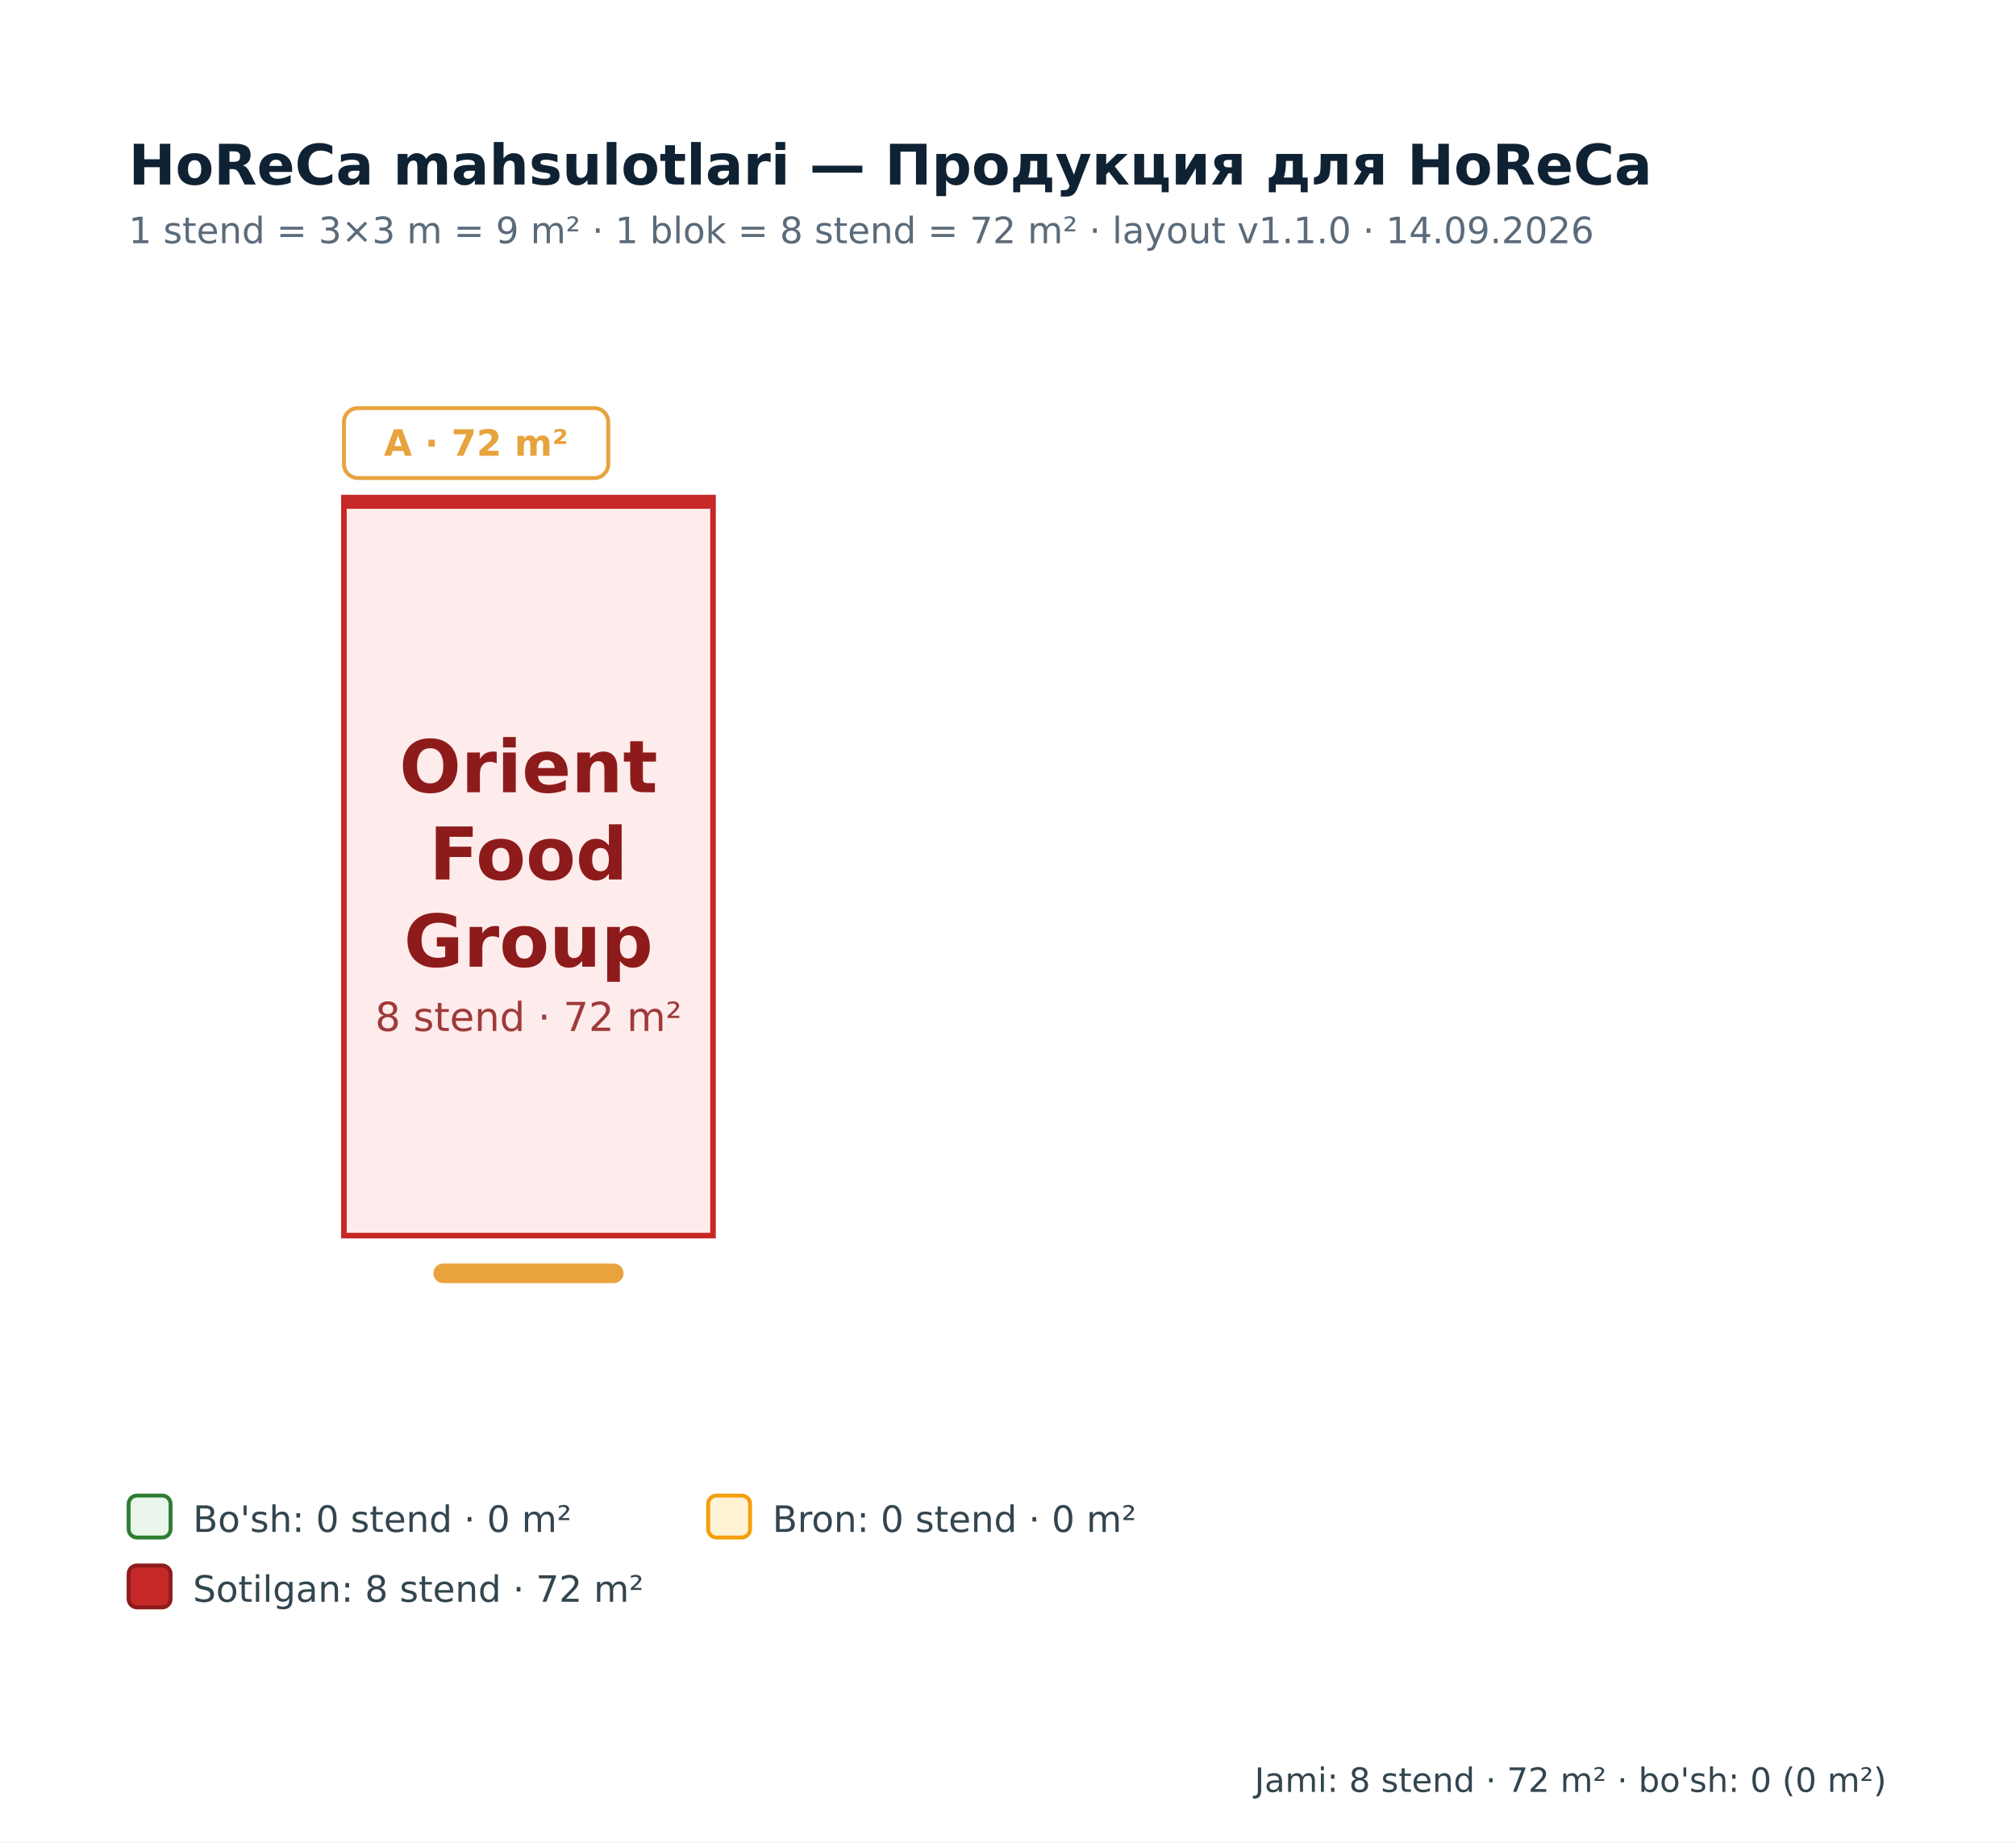
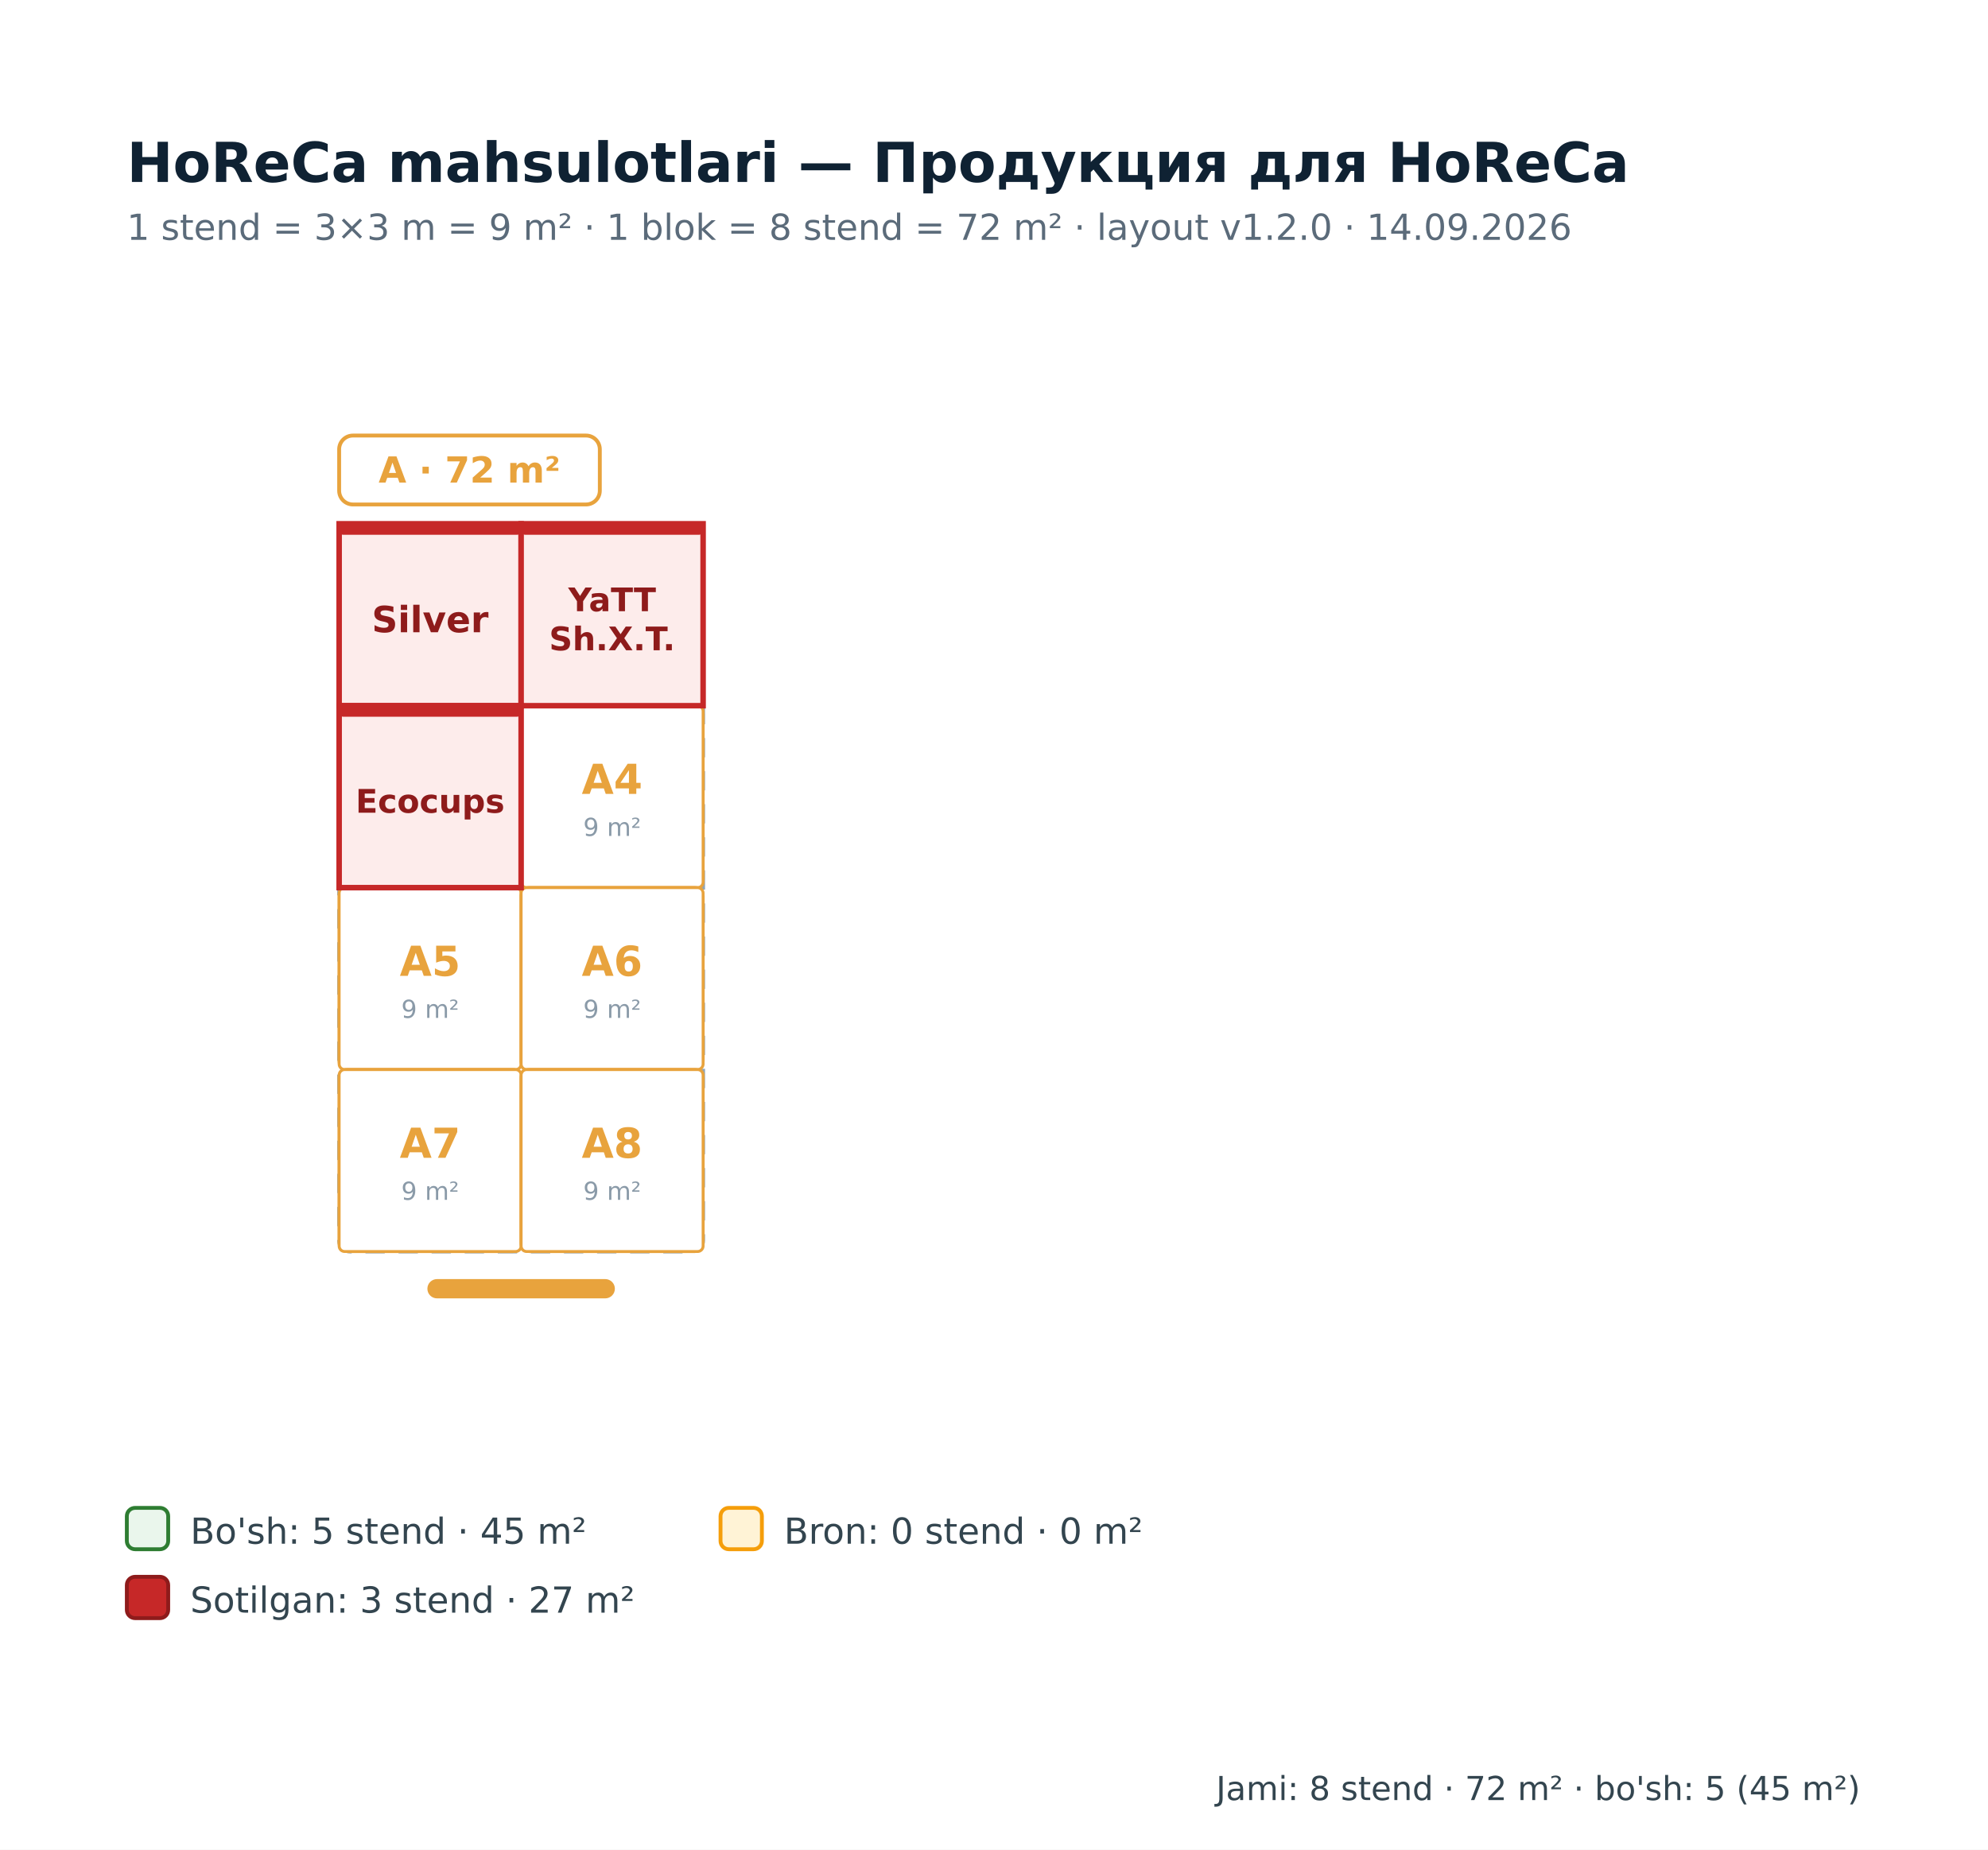
- <svg xmlns="http://www.w3.org/2000/svg" width="721" height="659" viewBox="0 0 721 659" font-family="DejaVu Sans, Helvetica, Arial, sans-serif">
-   <rect width="721" height="659" fill="#ffffff" />
+ <svg xmlns="http://www.w3.org/2000/svg" width="721" height="671" viewBox="0 0 721 671" font-family="DejaVu Sans, Helvetica, Arial, sans-serif">
+   <rect width="721" height="671" fill="#ffffff" />
  <text x="46" y="66" font-size="20" font-weight="bold" fill="#0f2233">HoReCa mahsulotlari — Продукция для HoReCa</text>
-   <text x="46" y="87" font-size="13" fill="#5b6b7a">1 stend = 3×3 m = 9 m² · 1 blok = 8 stend = 72 m² · layout v1.1.0 · 14.09.2026</text>
-   <rect x="123.00" y="178.00" width="132.00" height="264.00" fill="none" stroke="#90a4b5" stroke-width="1.4" stroke-dasharray="7 5" rx="4" />
-   <rect x="123.00" y="146.00" width="94.54" height="25" rx="5" fill="#ffffff" stroke="#E8A33D" stroke-width="1.4" />
-   <text x="170.27" y="163.05" font-size="13" font-weight="bold" fill="#E8A33D" text-anchor="middle">A · 72 m²</text>
-   <rect x="155.00" y="452.00" width="68" height="7" rx="3.5" fill="#E8A33D" />
-   <path d="M123 178L189 178L255 178L255 244L255 310L255 376L255 442L189 442L123 442L123 376L123 310L123 244Z" fill="#fdeceb" stroke="#c62828" stroke-width="2" />
-   <rect x="123.00" y="178.00" width="132.00" height="4" rx="1.5" fill="#c62828" />
-   <text x="189.00" y="283.41" font-size="26.00" font-weight="bold" fill="#8e1b1b" text-anchor="middle">Orient</text>
-   <text x="189.00" y="314.61" font-size="26.00" font-weight="bold" fill="#8e1b1b" text-anchor="middle">Food</text>
-   <text x="189.00" y="345.81" font-size="26.00" font-weight="bold" fill="#8e1b1b" text-anchor="middle">Group</text>
-   <text x="189.00" y="368.80" font-size="14.30" fill="#8e1b1b" text-anchor="middle" opacity="0.85">8 stend · 72 m²</text>
-   <rect x="46.00" y="535.00" width="15" height="15" rx="3" fill="#eaf6ec" stroke="#2e7d32" stroke-width="1.4" />
-   <text x="69.00" y="548.00" font-size="13" fill="#33454f">Bo'sh: 0 stend · 0 m²</text>
-   <rect x="253.26" y="535.00" width="15" height="15" rx="3" fill="#fff3d6" stroke="#f59e0b" stroke-width="1.4" />
-   <text x="276.26" y="548.00" font-size="13" fill="#33454f">Bron: 0 stend · 0 m²</text>
-   <rect x="46.00" y="560.00" width="15" height="15" rx="3" fill="#c62828" stroke="#8e1b1b" stroke-width="1.4" />
-   <text x="69.00" y="573.00" font-size="13" fill="#33454f">Sotilgan: 8 stend · 72 m²</text>
-   <text x="674.68" y="641" font-size="12" fill="#33454f" text-anchor="end">Jami: 8 stend · 72 m² · bo'sh: 0 (0 m²)</text>
+   <text x="46" y="87" font-size="13" fill="#5b6b7a">1 stend = 3×3 m = 9 m² · 1 blok = 8 stend = 72 m² · layout v1.2.0 · 14.09.2026</text>
+   <rect x="123.00" y="190.00" width="132.00" height="264.00" fill="none" stroke="#90a4b5" stroke-width="1.4" stroke-dasharray="7 5" rx="4" />
+   <rect x="123.00" y="158.00" width="94.54" height="25" rx="5" fill="#ffffff" stroke="#E8A33D" stroke-width="1.4" />
+   <text x="170.27" y="175.05" font-size="13" font-weight="bold" fill="#E8A33D" text-anchor="middle">A · 72 m²</text>
+   <rect x="189.00" y="256.00" width="66.00" height="66.00" rx="3" fill="#eaf6ec" stroke="#E8A33D" stroke-width="1.1" />
+   <rect x="189.00" y="256.00" width="66.00" height="66.00" rx="2" fill="#ffffff" stroke="#E8A33D" stroke-width="1.05" />
+   <text x="222.00" y="288.00" font-size="15.00" font-weight="bold" fill="#E8A33D" text-anchor="middle">A4</text>
+   <text x="222.00" y="303.25" font-size="9.00" fill="#8a9aa8" text-anchor="middle">9 m²</text>
+   <rect x="123.00" y="322.00" width="66.00" height="66.00" rx="3" fill="#eaf6ec" stroke="#E8A33D" stroke-width="1.1" />
+   <rect x="123.00" y="322.00" width="66.00" height="66.00" rx="2" fill="#ffffff" stroke="#E8A33D" stroke-width="1.05" />
+   <text x="156.00" y="354.00" font-size="15.00" font-weight="bold" fill="#E8A33D" text-anchor="middle">A5</text>
+   <text x="156.00" y="369.25" font-size="9.00" fill="#8a9aa8" text-anchor="middle">9 m²</text>
+   <rect x="189.00" y="322.00" width="66.00" height="66.00" rx="3" fill="#eaf6ec" stroke="#E8A33D" stroke-width="1.1" />
+   <rect x="189.00" y="322.00" width="66.00" height="66.00" rx="2" fill="#ffffff" stroke="#E8A33D" stroke-width="1.05" />
+   <text x="222.00" y="354.00" font-size="15.00" font-weight="bold" fill="#E8A33D" text-anchor="middle">A6</text>
+   <text x="222.00" y="369.25" font-size="9.00" fill="#8a9aa8" text-anchor="middle">9 m²</text>
+   <rect x="123.00" y="388.00" width="66.00" height="66.00" rx="3" fill="#eaf6ec" stroke="#E8A33D" stroke-width="1.1" />
+   <rect x="123.00" y="388.00" width="66.00" height="66.00" rx="2" fill="#ffffff" stroke="#E8A33D" stroke-width="1.05" />
+   <text x="156.00" y="420.00" font-size="15.00" font-weight="bold" fill="#E8A33D" text-anchor="middle">A7</text>
+   <text x="156.00" y="435.25" font-size="9.00" fill="#8a9aa8" text-anchor="middle">9 m²</text>
+   <rect x="189.00" y="388.00" width="66.00" height="66.00" rx="3" fill="#eaf6ec" stroke="#E8A33D" stroke-width="1.1" />
+   <rect x="189.00" y="388.00" width="66.00" height="66.00" rx="2" fill="#ffffff" stroke="#E8A33D" stroke-width="1.05" />
+   <text x="222.00" y="420.00" font-size="15.00" font-weight="bold" fill="#E8A33D" text-anchor="middle">A8</text>
+   <text x="222.00" y="435.25" font-size="9.00" fill="#8a9aa8" text-anchor="middle">9 m²</text>
+   <rect x="155.00" y="464.00" width="68" height="7" rx="3.5" fill="#E8A33D" />
+   <path d="M123 190L189 190L189 256L123 256Z" fill="#fdeceb" stroke="#c62828" stroke-width="2" />
+   <rect x="123.00" y="190.00" width="66.00" height="4" rx="1.5" fill="#c62828" />
+   <text x="156.00" y="229.35" font-size="13.12" font-weight="bold" fill="#8e1b1b" text-anchor="middle">Silver</text>
+   <path d="M189 190L255 190L255 256L189 256Z" fill="#fdeceb" stroke="#c62828" stroke-width="2" />
+   <rect x="189.00" y="190.00" width="66.00" height="4" rx="1.5" fill="#c62828" />
+   <text x="222.00" y="221.73" font-size="11.81" font-weight="bold" fill="#8e1b1b" text-anchor="middle">YaTT</text>
+   <text x="222.00" y="235.90" font-size="11.81" font-weight="bold" fill="#8e1b1b" text-anchor="middle">Sh.X.T.</text>
+   <path d="M123 256L189 256L189 322L123 322Z" fill="#fdeceb" stroke="#c62828" stroke-width="2" />
+   <rect x="123.00" y="256.00" width="66.00" height="4" rx="1.5" fill="#c62828" />
+   <text x="156.00" y="294.82" font-size="11.81" font-weight="bold" fill="#8e1b1b" text-anchor="middle">Ecocups</text>
+   <rect x="46.00" y="547.00" width="15" height="15" rx="3" fill="#eaf6ec" stroke="#2e7d32" stroke-width="1.4" />
+   <text x="69.00" y="560.00" font-size="13" fill="#33454f">Bo'sh: 5 stend · 45 m²</text>
+   <rect x="261.32" y="547.00" width="15" height="15" rx="3" fill="#fff3d6" stroke="#f59e0b" stroke-width="1.4" />
+   <text x="284.32" y="560.00" font-size="13" fill="#33454f">Bron: 0 stend · 0 m²</text>
+   <rect x="46.00" y="572.00" width="15" height="15" rx="3" fill="#c62828" stroke="#8e1b1b" stroke-width="1.4" />
+   <text x="69.00" y="585.00" font-size="13" fill="#33454f">Sotilgan: 3 stend · 27 m²</text>
+   <text x="674.68" y="653" font-size="12" fill="#33454f" text-anchor="end">Jami: 8 stend · 72 m² · bo'sh: 5 (45 m²)</text>
</svg>
